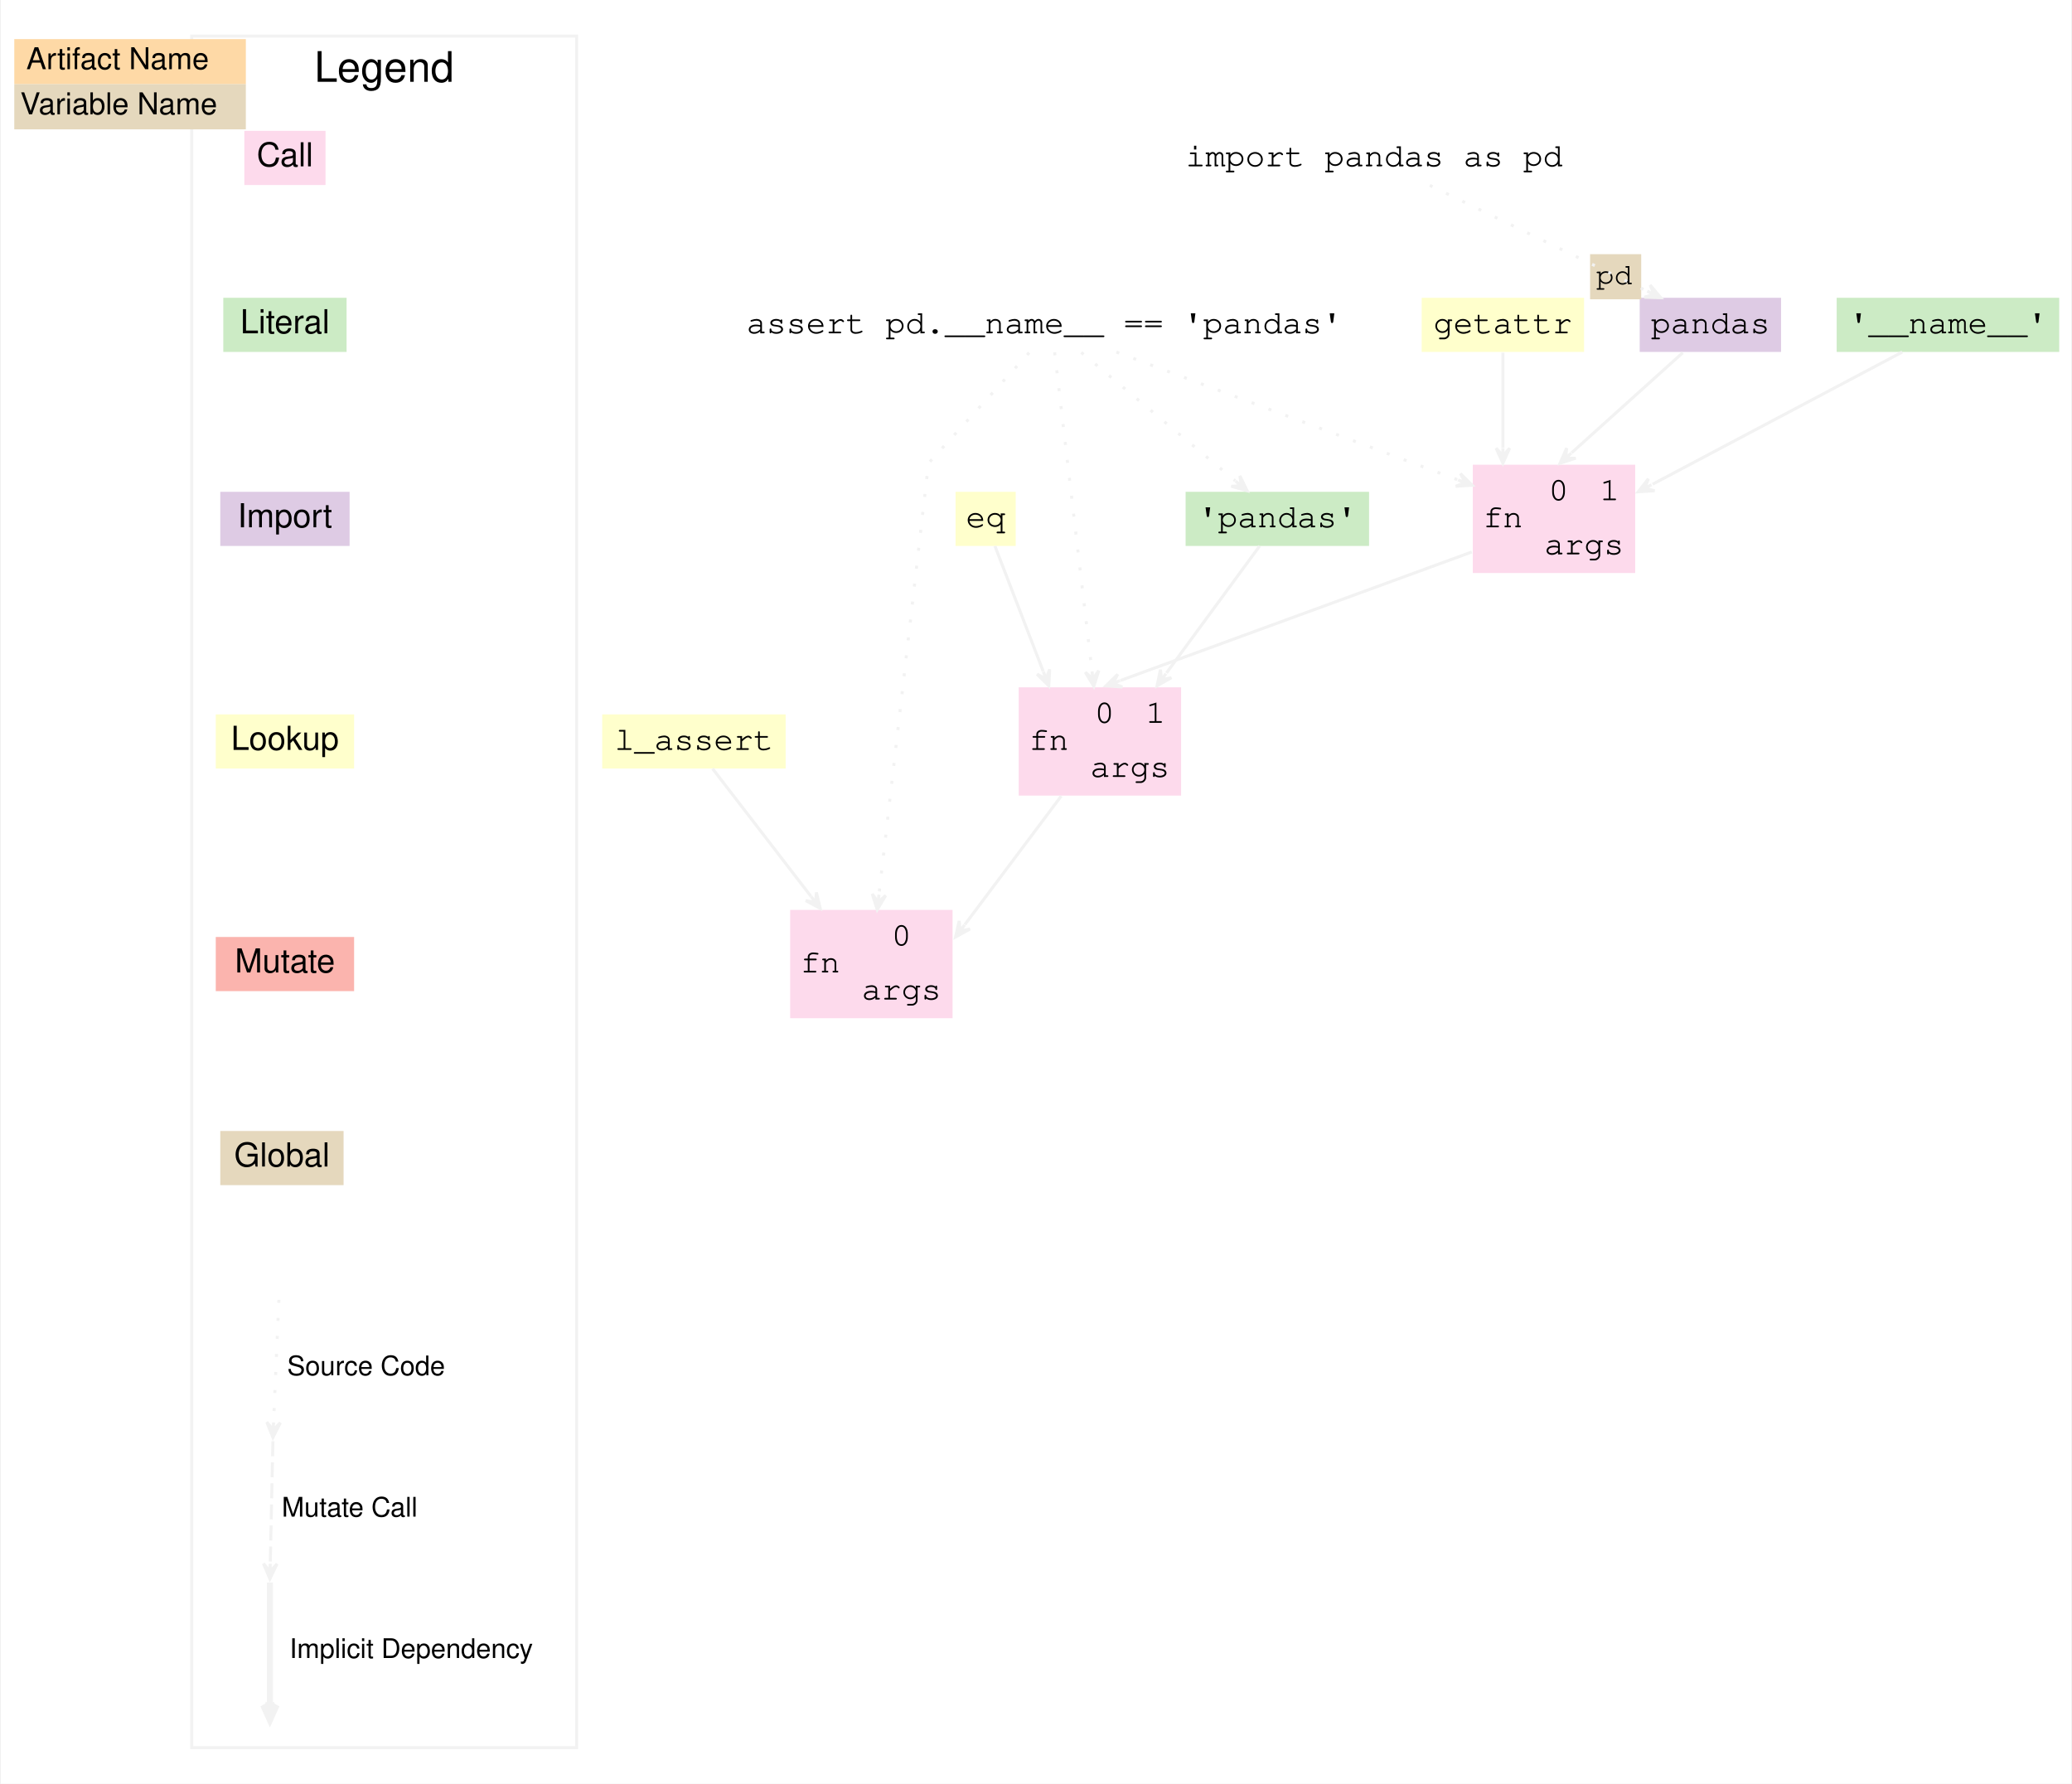
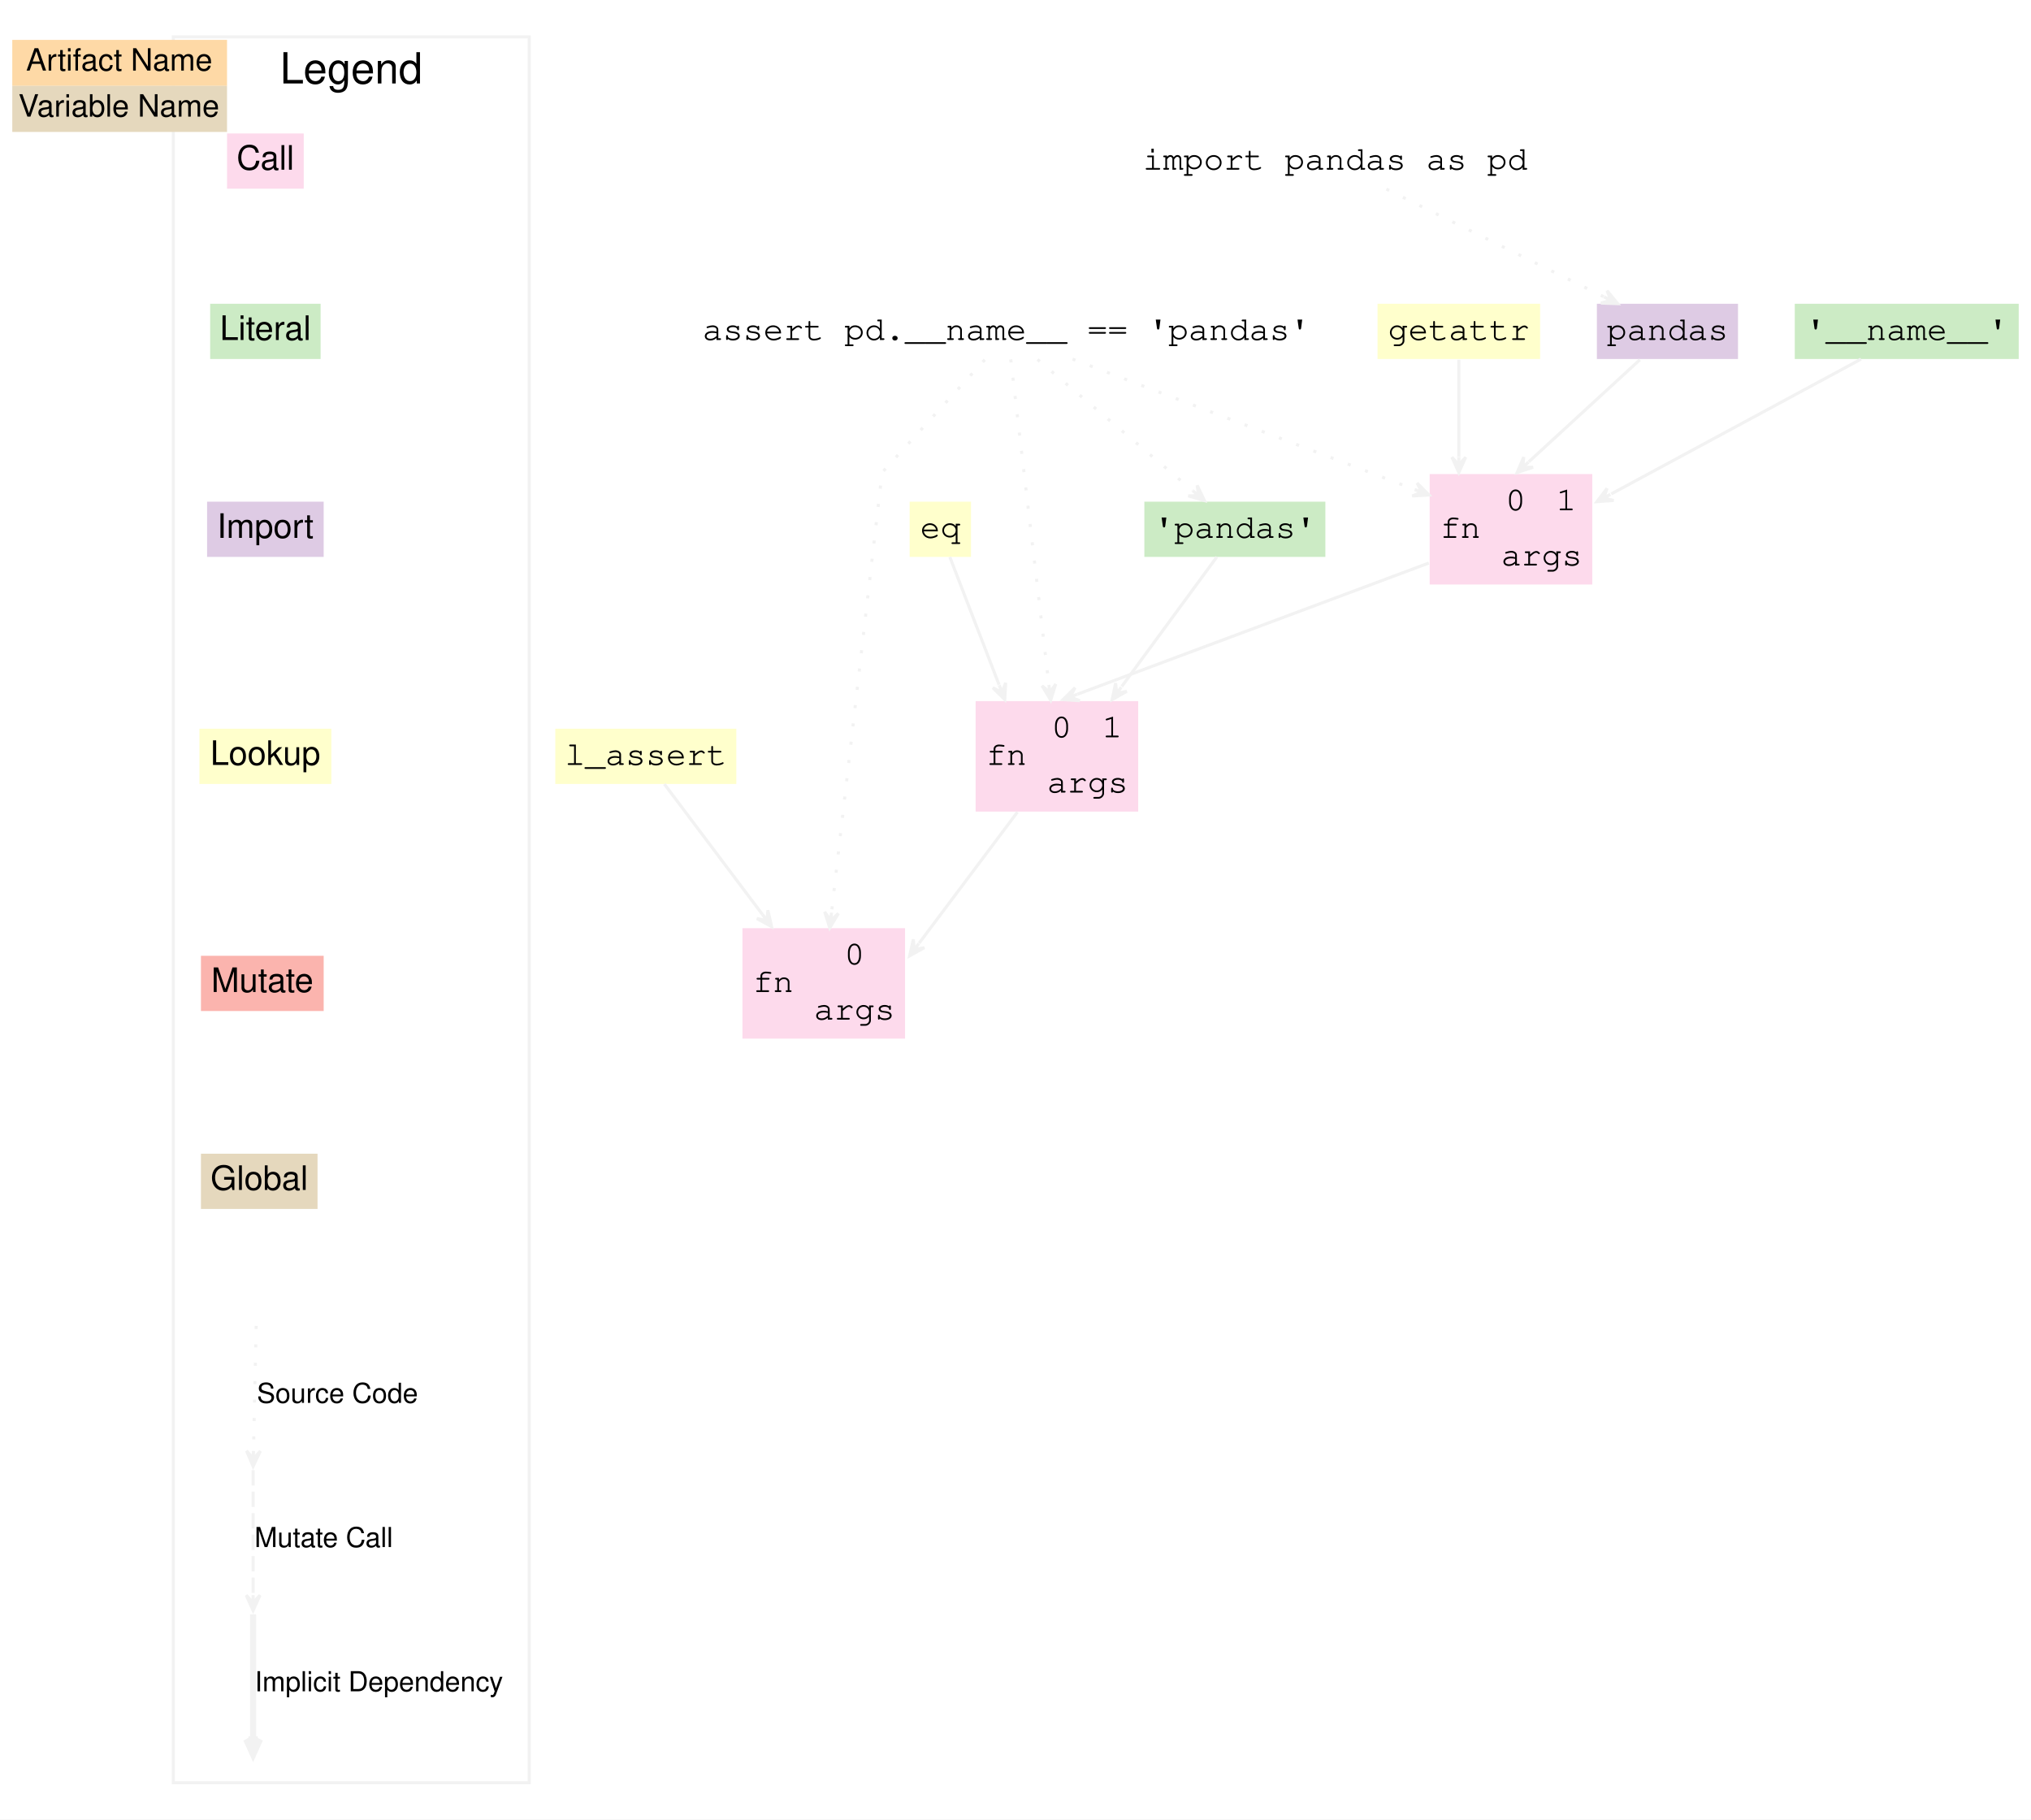
- <svg xmlns="http://www.w3.org/2000/svg" width="689pt" height="593pt" viewBox="0 0 688.5 593">
+ <svg xmlns="http://www.w3.org/2000/svg" width="662pt" height="593pt" viewBox="0 0 662 593">
  <g class="graph" transform="scale(1) translate(4 589)">
-     <polygon points="-4 4 -4 -589 684.5 -589 684.5 4" fill="#fff" stroke="transparent" />
+     <polygon points="-4 4 -4 -589 658 -589 658 4" fill="#fff" stroke="transparent" />
    <g class="cluster">
-       <polygon points="59.5 -8 59.5 -577 187.5 -577 187.5 -8" fill="none" stroke="#f2f2f2" />
-       <text x="123.5" y="-561.8" font-family="Helvetica,sans-Serif" font-size="14" text-anchor="middle">Legend</text>
+       <polygon points="52.5 -8 52.5 -577 168.5 -577 168.5 -8" fill="none" stroke="#f2f2f2" />
+       <text x="110.5" y="-561.8" font-family="Helvetica,sans-Serif" font-size="14" text-anchor="middle">Legend</text>
    </g>
    <g class="node">
-       <polygon points="77 -527.5 77 -545.5 104 -545.5 104 -527.5" fill="#fddaec" stroke="#f2f2f2" stroke-width="0" />
-       <text x="90.5" y="-533.7" fill="#000000" font-family="Helvetica,sans-Serif" font-size="11" text-anchor="middle">Call</text>
-       <polygon points="0.5 -561 0.5 -576 77.5 -576 77.5 -561" fill="#fed9a6" stroke="transparent" />
+       <polygon points="70 -527.5 70 -545.5 95 -545.5 95 -527.5" fill="#fddaec" stroke="#f2f2f2" stroke-width="0" />
+       <text x="82.5" y="-533.7" fill="#000000" font-family="Helvetica,sans-Serif" font-size="11" text-anchor="middle">Call</text>
+       <polygon points="0 -561 0 -576 70 -576 70 -561" fill="#fed9a6" stroke="transparent" />
      <text x="4.5" y="-566" fill="#000000" font-family="Helvetica,sans-Serif" font-size="10">Artifact Name</text>
-       <polygon points="0.5 -546 0.5 -561 77.5 -561 77.5 -546" fill="#e5d8bd" stroke="transparent" />
-       <text x="2.5" y="-551" fill="#000000" font-family="Helvetica,sans-Serif" font-size="10">Variable Name</text>
-       <polygon points="111 -490 70 -490 70 -472 111 -472" fill="#ccebc5" stroke="#f2f2f2" stroke-width="0" />
-       <text x="90.5" y="-478.2" fill="#000000" font-family="Helvetica,sans-Serif" font-size="11" text-anchor="middle">Literal</text>
-       <polygon points="112 -425.5 69 -425.5 69 -407.5 112 -407.5" fill="#decbe4" stroke="#f2f2f2" stroke-width="0" />
-       <text x="90.5" y="-413.7" fill="#000000" font-family="Helvetica,sans-Serif" font-size="11" text-anchor="middle">Import</text>
-       <polygon points="113.5 -351.5 67.5 -351.5 67.5 -333.5 113.5 -333.5" fill="#ffc" stroke="#f2f2f2" stroke-width="0" />
-       <text x="90.5" y="-339.7" fill="#000000" font-family="Helvetica,sans-Serif" font-size="11" text-anchor="middle">Lookup</text>
-       <polygon points="67.5 -259.5 67.5 -277.5 113.5 -277.5 113.5 -259.5" fill="#fbb4ae" stroke="#f2f2f2" stroke-width="0" />
-       <text x="90.5" y="-265.7" fill="#000000" font-family="Helvetica,sans-Serif" font-size="11" text-anchor="middle">Mutate</text>
-       <polygon points="110 -213 69 -213 69 -195 110 -195" fill="#e5d8bd" stroke="#f2f2f2" stroke-width="0" />
-       <text x="89.5" y="-201.2" fill="#000000" font-family="Helvetica,sans-Serif" font-size="11" text-anchor="middle">Global</text>
+       <polygon points="0 -546 0 -561 70 -561 70 -546" fill="#e5d8bd" stroke="transparent" />
+       <text x="2" y="-551" fill="#000000" font-family="Helvetica,sans-Serif" font-size="10">Variable Name</text>
+       <polygon points="100.5 -490 64.5 -490 64.5 -472 100.5 -472" fill="#ccebc5" stroke="#f2f2f2" stroke-width="0" />
+       <text x="82.5" y="-478.2" fill="#000000" font-family="Helvetica,sans-Serif" font-size="11" text-anchor="middle">Literal</text>
+       <polygon points="101.5 -425.5 63.5 -425.5 63.5 -407.5 101.5 -407.5" fill="#decbe4" stroke="#f2f2f2" stroke-width="0" />
+       <text x="82.5" y="-413.7" fill="#000000" font-family="Helvetica,sans-Serif" font-size="11" text-anchor="middle">Import</text>
+       <polygon points="104 -351.5 61 -351.5 61 -333.5 104 -333.5" fill="#ffc" stroke="#f2f2f2" stroke-width="0" />
+       <text x="82.5" y="-339.7" fill="#000000" font-family="Helvetica,sans-Serif" font-size="11" text-anchor="middle">Lookup</text>
+       <polygon points="61.5 -259.5 61.5 -277.5 101.5 -277.5 101.5 -259.5" fill="#fbb4ae" stroke="#f2f2f2" stroke-width="0" />
+       <text x="81.5" y="-265.7" fill="#000000" font-family="Helvetica,sans-Serif" font-size="11" text-anchor="middle">Mutate</text>
+       <polygon points="99.5 -213 61.5 -213 61.5 -195 99.5 -195" fill="#e5d8bd" stroke="#f2f2f2" stroke-width="0" />
+       <text x="80.5" y="-201.2" fill="#000000" font-family="Helvetica,sans-Serif" font-size="11" text-anchor="middle">Global</text>
    </g>
    <g class="edge">
-       <path d="m88.49-156.87c-0.09 2.11-1.25 28.8-1.76 40.47" fill="none" stroke="#f2f2f2" stroke-dasharray="1,5" />
-       <polygon points="86.51 -111.12 88.97 -116.02 86.61 -113.62 86.72 -116.12 86.72 -116.12 86.72 -116.12 86.61 -113.62 84.47 -116.22 86.51 -111.12" fill="#f2f2f2" stroke="#f2f2f2" />
-       <text x="117.5" y="-131.8" font-family="Helvetica,sans-Serif" font-size="9" text-anchor="middle">Source Code</text>
-       <path d="m86.5-109.87c-0.05 2.11-0.63 28.8-0.88 40.47" fill="none" stroke="#f2f2f2" stroke-dasharray="5,2" />
-       <polygon points="85.5 -64.12 87.86 -69.07 85.56 -66.62 85.61 -69.12 85.61 -69.12 85.61 -69.12 85.56 -66.62 83.36 -69.17 85.5 -64.12" fill="#f2f2f2" stroke="#f2f2f2" />
-       <text x="112" y="-84.8" font-family="Helvetica,sans-Serif" font-size="9" text-anchor="middle">Mutate Call</text>
-       <path d="m85.5-62.87v40.47" fill="none" stroke="#f2f2f2" stroke-width="2" />
-       <polygon points="85.5 -17.12 87.75 -22.12 86 -19.62 86 -22.12 85.5 -22.12 85 -22.12 85 -19.62 83.25 -22.12 85.5 -17.12" fill="#f2f2f2" stroke="#f2f2f2" stroke-width="2" />
-       <text x="132.5" y="-37.8" font-family="Helvetica,sans-Serif" font-size="9" text-anchor="middle">Implicit Dependency</text>
+       <path d="m79.5-156.87c-0.05 2.11-0.63 28.8-0.88 40.47" fill="none" stroke="#f2f2f2" stroke-dasharray="1,5" />
+       <polygon points="78.5 -111.12 80.86 -116.07 78.56 -113.62 78.61 -116.12 78.61 -116.12 78.61 -116.12 78.56 -113.62 76.36 -116.17 78.5 -111.12" fill="#f2f2f2" stroke="#f2f2f2" />
+       <text x="106" y="-131.8" font-family="Helvetica,sans-Serif" font-size="9" text-anchor="middle">Source Code</text>
+       <path d="m78.5-109.87v40.47" fill="none" stroke="#f2f2f2" stroke-dasharray="5,2" />
+       <polygon points="78.5 -64.12 80.75 -69.12 78.5 -66.62 78.5 -69.12 78.5 -69.12 78.5 -69.12 78.5 -66.62 76.25 -69.12 78.5 -64.12" fill="#f2f2f2" stroke="#f2f2f2" />
+       <text x="101.5" y="-84.8" font-family="Helvetica,sans-Serif" font-size="9" text-anchor="middle">Mutate Call</text>
+       <path d="m78.5-62.87v40.47" fill="none" stroke="#f2f2f2" stroke-width="2" />
+       <polygon points="78.5 -17.12 80.75 -22.12 79 -19.62 79 -22.12 78.5 -22.12 78 -22.12 78 -19.62 76.25 -22.12 78.5 -17.12" fill="#f2f2f2" stroke="#f2f2f2" stroke-width="2" />
+       <text x="119.5" y="-37.8" font-family="Helvetica,sans-Serif" font-size="9" text-anchor="middle">Implicit Dependency</text>
    </g>
    <g class="node">
-       <polygon points="588 -490 541 -490 541 -472 588 -472" fill="#decbe4" stroke="#f2f2f2" stroke-width="0" />
-       <text x="564.5" y="-478.2" fill="#000000" font-family="Courier,monospace" font-size="11" text-anchor="middle">pandas</text>
-       <polygon points="524.5 -489.5 524.5 -504.5 541.5 -504.5 541.5 -489.5" fill="#e5d8bd" stroke="transparent" />
-       <text x="526.5" y="-494.5" fill="#000000" font-family="Courier,monospace" font-size="10">pd</text>
-       <polygon points="485.5 -398.5 485.5 -434.5 539.5 -434.5 539.5 -398.5" fill="#fddaec" stroke="#f2f2f2" stroke-width="0" />
-       <text x="495.5" y="-413.7" fill="#000000" font-family="Courier,monospace" font-size="11" text-anchor="middle">fn</text>
-       <polyline points="505.5 -398.5 505.5 -434.5" fill="none" stroke="#f2f2f2" stroke-width="0" />
-       <text x="514" y="-422.7" fill="#000000" font-family="Courier,monospace" font-size="11" text-anchor="middle">0</text>
-       <polyline points="522.5 -416.5 522.5 -434.5" fill="none" stroke="#f2f2f2" stroke-width="0" />
-       <text x="531" y="-422.7" fill="#000000" font-family="Courier,monospace" font-size="11" text-anchor="middle">1</text>
-       <polyline points="505.5 -416.5 539.5 -416.5" fill="none" stroke="#f2f2f2" stroke-width="0" />
-       <text x="522.5" y="-404.7" fill="#000000" font-family="Courier,monospace" font-size="11" text-anchor="middle">args</text>
+       <polygon points="562.5 -490 516.5 -490 516.5 -472 562.5 -472" fill="#decbe4" stroke="#f2f2f2" stroke-width="0" />
+       <text x="539.5" y="-478.2" fill="#000000" font-family="Courier,monospace" font-size="11" text-anchor="middle">pandas</text>
+       <polygon points="462 -398.5 462 -434.5 515 -434.5 515 -398.5" fill="#fddaec" stroke="#f2f2f2" stroke-width="0" />
+       <text x="472" y="-413.7" fill="#000000" font-family="Courier,monospace" font-size="11" text-anchor="middle">fn</text>
+       <polyline points="482 -398.5 482 -434.5" fill="none" stroke="#f2f2f2" stroke-width="0" />
+       <text x="490" y="-422.7" fill="#000000" font-family="Courier,monospace" font-size="11" text-anchor="middle">0</text>
+       <polyline points="498 -416.5 498 -434.5" fill="none" stroke="#f2f2f2" stroke-width="0" />
+       <text x="506.5" y="-422.7" fill="#000000" font-family="Courier,monospace" font-size="11" text-anchor="middle">1</text>
+       <polyline points="482 -416.5 515 -416.5" fill="none" stroke="#f2f2f2" stroke-width="0" />
+       <text x="498.5" y="-404.7" fill="#000000" font-family="Courier,monospace" font-size="11" text-anchor="middle">args</text>
    </g>
    <g class="edge" stroke="#f2f2f2">
-       <path d="m555.33-471.75c-11.05 9.95-29.11 26.21-36.97 33.28" fill="none" />
-       <polygon points="514.5 -435 519.72 -436.67 516.36 -436.67 518.22 -438.34 518.22 -438.34 518.22 -438.34 516.36 -436.67 516.71 -440.02 514.5 -435" fill="#f2f2f2" />
+       <path d="m530.51-471.75c-10.83 9.95-28.53 26.21-36.23 33.28" fill="none" />
+       <polygon points="490.5 -435 495.7 -436.72 492.34 -436.69 494.18 -438.38 494.18 -438.38 494.18 -438.38 492.34 -436.69 492.66 -440.04 490.5 -435" fill="#f2f2f2" />
    </g>
    <g class="node">
-       <polygon points="522.5 -490 468.5 -490 468.5 -472 522.5 -472" fill="#ffc" stroke="#f2f2f2" stroke-width="0" />
-       <text x="495.5" y="-478.2" fill="#000000" font-family="Courier,monospace" font-size="11" text-anchor="middle">getattr</text>
+       <polygon points="498 -490 445 -490 445 -472 498 -472" fill="#ffc" stroke="#f2f2f2" stroke-width="0" />
+       <text x="471.5" y="-478.2" fill="#000000" font-family="Courier,monospace" font-size="11" text-anchor="middle">getattr</text>
    </g>
    <g class="edge" stroke="#f2f2f2">
-       <path d="m495.5-471.75v31.63" fill="none" />
-       <polygon points="495.5 -435 497.75 -440 495.5 -437.5 495.5 -440 495.5 -440 495.5 -440 495.5 -437.5 493.25 -440 495.5 -435" fill="#f2f2f2" />
+       <path d="m471.5-471.75v31.63" fill="none" />
+       <polygon points="471.5 -435 473.75 -440 471.5 -437.5 471.5 -440 471.5 -440 471.5 -440 471.5 -437.5 469.25 -440 471.5 -435" fill="#f2f2f2" />
    </g>
    <g class="node">
-       <polygon points="680.5 -490 606.5 -490 606.5 -472 680.5 -472" fill="#ccebc5" stroke="#f2f2f2" stroke-width="0" />
-       <text x="643.5" y="-478.2" fill="#000000" font-family="Courier,monospace" font-size="11" text-anchor="middle">'__name__'</text>
+       <polygon points="654 -490 581 -490 581 -472 654 -472" fill="#ccebc5" stroke="#f2f2f2" stroke-width="0" />
+       <text x="617.5" y="-478.2" fill="#000000" font-family="Courier,monospace" font-size="11" text-anchor="middle">'__name__'</text>
    </g>
    <g class="edge" stroke="#f2f2f2">
-       <path d="m628.3-471.96c-23.72 12.56-68.37 36.18-83.01 43.93" fill="none" />
-       <polygon points="540.5 -425.5 545.97 -425.85 542.71 -426.67 544.92 -427.84 544.92 -427.84 544.92 -427.84 542.71 -426.67 543.87 -429.83 540.5 -425.5" fill="#f2f2f2" />
+       <path d="m602.6-471.96c-23.27 12.56-67.05 36.18-81.41 43.93" fill="none" />
+       <polygon points="516.5 -425.5 521.97 -425.89 518.7 -426.69 520.9 -427.87 520.9 -427.87 520.9 -427.87 518.7 -426.69 519.83 -429.85 516.5 -425.5" fill="#f2f2f2" />
    </g>
    <g class="node">
-       <polygon points="334.5 -324.5 334.5 -360.5 388.5 -360.5 388.5 -324.5" fill="#fddaec" stroke="#f2f2f2" stroke-width="0" />
-       <text x="344.5" y="-339.7" fill="#000000" font-family="Courier,monospace" font-size="11" text-anchor="middle">fn</text>
-       <polyline points="354.5 -324.5 354.5 -360.5" fill="none" stroke="#f2f2f2" stroke-width="0" />
-       <text x="363" y="-348.7" fill="#000000" font-family="Courier,monospace" font-size="11" text-anchor="middle">0</text>
-       <polyline points="371.5 -342.5 371.5 -360.5" fill="none" stroke="#f2f2f2" stroke-width="0" />
-       <text x="380" y="-348.7" fill="#000000" font-family="Courier,monospace" font-size="11" text-anchor="middle">1</text>
-       <polyline points="354.5 -342.5 388.5 -342.5" fill="none" stroke="#f2f2f2" stroke-width="0" />
-       <text x="371.5" y="-330.7" fill="#000000" font-family="Courier,monospace" font-size="11" text-anchor="middle">args</text>
+       <polygon points="314 -324.5 314 -360.5 367 -360.5 367 -324.5" fill="#fddaec" stroke="#f2f2f2" stroke-width="0" />
+       <text x="324" y="-339.7" fill="#000000" font-family="Courier,monospace" font-size="11" text-anchor="middle">fn</text>
+       <polyline points="334 -324.5 334 -360.5" fill="none" stroke="#f2f2f2" stroke-width="0" />
+       <text x="342" y="-348.7" fill="#000000" font-family="Courier,monospace" font-size="11" text-anchor="middle">0</text>
+       <polyline points="350 -342.5 350 -360.5" fill="none" stroke="#f2f2f2" stroke-width="0" />
+       <text x="358.5" y="-348.7" fill="#000000" font-family="Courier,monospace" font-size="11" text-anchor="middle">1</text>
+       <polyline points="334 -342.5 367 -342.5" fill="none" stroke="#f2f2f2" stroke-width="0" />
+       <text x="350.5" y="-330.7" fill="#000000" font-family="Courier,monospace" font-size="11" text-anchor="middle">args</text>
    </g>
    <g class="edge" stroke="#f2f2f2">
-       <path d="m485.17-405.5c-36.63 13.39-99.1 36.25-116.84 42.73" fill="none" />
-       <polygon points="363.5 -361 368.97 -360.6 365.85 -361.86 368.2 -362.72 368.2 -362.72 368.2 -362.72 365.85 -361.86 367.42 -364.83 363.5 -361" fill="#f2f2f2" />
+       <path d="m461.72-405.5c-35.89 13.39-97.11 36.25-114.49 42.73" fill="none" />
+       <polygon points="342.5 -361 347.97 -360.64 344.84 -361.87 347.18 -362.75 347.18 -362.75 347.18 -362.75 344.84 -361.87 346.4 -364.86 342.5 -361" fill="#f2f2f2" />
    </g>
    <g class="node">
-       <polygon points="451 -425.5 390 -425.5 390 -407.5 451 -407.5" fill="#ccebc5" stroke="#f2f2f2" stroke-width="0" />
-       <text x="420.5" y="-413.7" fill="#000000" font-family="Courier,monospace" font-size="11" text-anchor="middle">'pandas'</text>
+       <polygon points="428 -425.5 369 -425.5 369 -407.5 428 -407.5" fill="#ccebc5" stroke="#f2f2f2" stroke-width="0" />
+       <text x="398.5" y="-413.7" fill="#000000" font-family="Courier,monospace" font-size="11" text-anchor="middle">'pandas'</text>
    </g>
    <g class="edge" stroke="#f2f2f2">
-       <path d="m414.6-407.46c-8.61 11.73-24.3 33.11-30.97 42.19" fill="none" />
-       <polygon points="380.5 -361 385.27 -363.7 381.98 -363.02 383.46 -365.03 383.46 -365.03 383.46 -365.03 381.98 -363.02 381.64 -366.36 380.5 -361" fill="#f2f2f2" />
+       <path d="m392.6-407.46c-8.61 11.73-24.3 33.11-30.97 42.19" fill="none" />
+       <polygon points="358.5 -361 363.27 -363.7 359.98 -363.02 361.46 -365.03 361.46 -365.03 361.46 -365.03 359.98 -363.02 359.64 -366.36 358.5 -361" fill="#f2f2f2" />
    </g>
    <g class="node">
-       <polygon points="333.5 -425.5 313.5 -425.5 313.5 -407.5 333.5 -407.5" fill="#ffc" stroke="#f2f2f2" stroke-width="0" />
-       <text x="323.5" y="-413.7" fill="#000000" font-family="Courier,monospace" font-size="11" text-anchor="middle">eq</text>
+       <polygon points="312.5 -425.5 292.5 -425.5 292.5 -407.5 312.5 -407.5" fill="#ffc" stroke="#f2f2f2" stroke-width="0" />
+       <text x="302.5" y="-413.7" fill="#000000" font-family="Courier,monospace" font-size="11" text-anchor="middle">eq</text>
    </g>
    <g class="edge" stroke="#f2f2f2">
-       <path d="m326.6-407.46c4.43 11.49 12.42 32.25 16.04 41.63" fill="none" />
-       <polygon points="344.5 -361 344.8 -366.47 343.6 -363.33 342.7 -365.67 342.7 -365.67 342.7 -365.67 343.6 -363.33 340.6 -364.86 344.5 -361" fill="#f2f2f2" />
+       <path d="m305.6-407.46c4.43 11.49 12.42 32.25 16.04 41.63" fill="none" />
+       <polygon points="323.5 -361 323.8 -366.47 322.6 -363.33 321.7 -365.67 321.7 -365.67 321.7 -365.67 322.6 -363.33 319.6 -364.86 323.5 -361" fill="#f2f2f2" />
    </g>
    <g class="node">
-       <polygon points="258.5 -250.5 258.5 -286.5 312.5 -286.5 312.5 -250.5" fill="#fddaec" stroke="#f2f2f2" stroke-width="0" />
-       <text x="268.5" y="-265.7" fill="#000000" font-family="Courier,monospace" font-size="11" text-anchor="middle">fn</text>
-       <polyline points="278.5 -250.5 278.5 -286.5" fill="none" stroke="#f2f2f2" stroke-width="0" />
-       <text x="295.5" y="-274.7" fill="#000000" font-family="Courier,monospace" font-size="11" text-anchor="middle">0</text>
-       <polyline points="278.5 -268.5 312.5 -268.5" fill="none" stroke="#f2f2f2" stroke-width="0" />
-       <text x="295.5" y="-256.7" fill="#000000" font-family="Courier,monospace" font-size="11" text-anchor="middle">args</text>
+       <polygon points="238 -250.5 238 -286.5 291 -286.5 291 -250.5" fill="#fddaec" stroke="#f2f2f2" stroke-width="0" />
+       <text x="248" y="-265.7" fill="#000000" font-family="Courier,monospace" font-size="11" text-anchor="middle">fn</text>
+       <polyline points="258 -250.5 258 -286.5" fill="none" stroke="#f2f2f2" stroke-width="0" />
+       <text x="274.5" y="-274.7" fill="#000000" font-family="Courier,monospace" font-size="11" text-anchor="middle">0</text>
+       <polyline points="258 -268.5 291 -268.5" fill="none" stroke="#f2f2f2" stroke-width="0" />
+       <text x="274.5" y="-256.7" fill="#000000" font-family="Courier,monospace" font-size="11" text-anchor="middle">args</text>
    </g>
    <g class="edge" stroke="#f2f2f2">
-       <path d="m348.64-324.35c-10.89 14.52-25.7 34.27-32.05 42.73" fill="none" />
-       <polygon points="313.5 -277.5 318.3 -280.15 315 -279.5 316.5 -281.5 316.5 -281.5 316.5 -281.5 315 -279.5 314.7 -282.85 313.5 -277.5" fill="#f2f2f2" />
+       <path d="m327.64-324.35c-10.89 14.52-25.7 34.27-32.05 42.73" fill="none" />
+       <polygon points="292.5 -277.5 297.3 -280.15 294 -279.5 295.5 -281.5 295.5 -281.5 295.5 -281.5 294 -279.5 293.7 -282.85 292.5 -277.5" fill="#f2f2f2" />
    </g>
    <g class="node">
-       <polygon points="257 -351.5 196 -351.5 196 -333.5 257 -333.5" fill="#ffc" stroke="#f2f2f2" stroke-width="0" />
-       <text x="226.5" y="-339.7" fill="#000000" font-family="Courier,monospace" font-size="11" text-anchor="middle">l_assert</text>
+       <polygon points="236 -351.5 177 -351.5 177 -333.5 236 -333.5" fill="#ffc" stroke="#f2f2f2" stroke-width="0" />
+       <text x="206.5" y="-339.7" fill="#000000" font-family="Courier,monospace" font-size="11" text-anchor="middle">l_assert</text>
    </g>
    <g class="edge" stroke="#f2f2f2">
-       <path d="m232.7-333.46c9.12 11.85 25.84 33.54 32.72 42.46" fill="none" />
-       <polygon points="268.5 -287 267.23 -292.33 266.97 -288.98 265.45 -290.96 265.45 -290.96 265.45 -290.96 266.97 -288.98 263.67 -289.59 268.5 -287" fill="#f2f2f2" />
+       <path d="m212.55-333.46c8.91 11.85 25.23 33.54 31.94 42.46" fill="none" />
+       <polygon points="247.5 -287 246.29 -292.35 246 -289 244.49 -291 244.49 -291 244.49 -291 246 -289 242.7 -289.64 247.5 -287" fill="#f2f2f2" />
    </g>
    <g class="node">
-       <polygon points="522 -545.5 387 -545.5 387 -527.5 522 -527.5" fill="none" stroke="#000" stroke-width="0" />
-       <text x="390" y="-533.7" fill="#000000" font-family="Courier,monospace" font-size="11">import pandas as pd</text>
+       <polygon points="497.5 -545.5 365.5 -545.5 365.5 -527.5 497.5 -527.5" fill="none" stroke="#000" stroke-width="0" />
+       <text x="368.5" y="-533.7" fill="#000000" font-family="Courier,monospace" font-size="11">import pandas as pd</text>
    </g>
    <g class="edge" stroke="#f2f2f2">
-       <path d="m471.21-527.37c19.33 9.4 51.19 24.9 72.21 35.12" fill="none" stroke-dasharray="1,5" />
-       <polygon points="548 -490.03 544.48 -494.24 545.75 -491.12 543.5 -492.21 543.5 -492.21 543.5 -492.21 545.75 -491.12 542.52 -490.19 548 -490.03" fill="#f2f2f2" />
+       <path d="m447.9-527.37c18.98 9.4 50.27 24.9 70.91 35.12" fill="none" stroke-dasharray="1,5" />
+       <polygon points="523.3 -490.03 519.81 -494.26 521.06 -491.14 518.82 -492.25 518.82 -492.25 518.82 -492.25 521.06 -491.14 517.82 -490.23 523.3 -490.03" fill="#f2f2f2" />
    </g>
    <g class="node">
-       <polygon points="450 -490 241 -490 241 -472 450 -472" fill="none" stroke="#000" stroke-width="0" />
-       <text x="244" y="-478.2" fill="#000000" font-family="Courier,monospace" font-size="11">assert pd.__name__ == 'pandas'</text>
+       <polygon points="427 -490 222 -490 222 -472 427 -472" fill="none" stroke="#000" stroke-width="0" />
+       <text x="225" y="-478.2" fill="#000000" font-family="Courier,monospace" font-size="11">assert pd.__name__ == 'pandas'</text>
    </g>
    <g class="edge" stroke="#f2f2f2">
-       <path d="m366.99-471.96c28.8 10.78 80.15 30 113.51 42.48" fill="none" stroke-dasharray="1,5" />
-       <polygon points="485.28 -427.69 481.39 -431.55 482.94 -428.56 480.6 -429.44 480.6 -429.44 480.6 -429.44 482.94 -428.56 479.81 -427.33 485.28 -427.69" fill="#f2f2f2" />
-       <path d="m355.3-471.83c13.07 10.89 36.27 30.22 51.18 42.65" fill="none" stroke-dasharray="1,5" />
-       <polygon points="410.45 -425.87 408.05 -430.8 408.53 -427.47 406.61 -429.07 406.61 -429.07 406.61 -429.07 408.53 -427.47 405.17 -427.34 410.45 -425.87" fill="#f2f2f2" />
-       <path d="m346.45-471.87c2.41 20.51 8.78 74.92 12.42 105.92" fill="none" stroke-dasharray="1,5" />
-       <polygon points="359.47 -360.82 361.12 -366.05 359.18 -363.3 358.89 -365.78 358.89 -365.78 358.89 -365.78 359.18 -363.3 356.65 -365.52 359.47 -360.82" fill="#f2f2f2" />
-       <path d="m337.98-471.75c-11.84 12.99-33.48 36.75-33.48 36.75s-11.25 98-16.44 143.17" fill="none" stroke-dasharray="1,5" />
-       <polygon points="287.46 -286.59 290.27 -291.3 287.75 -289.07 288.03 -291.56 288.03 -291.56 288.03 -291.56 287.75 -289.07 285.8 -291.81 287.46 -286.59" fill="#f2f2f2" />
+       <path d="m345.6-471.96c28.29 10.78 78.71 30 111.47 42.48" fill="none" stroke-dasharray="1,5" />
+       <polygon points="461.77 -427.69 457.9 -431.57 459.43 -428.58 457.1 -429.47 457.1 -429.47 457.1 -429.47 459.43 -428.58 456.3 -427.36 461.77 -427.69" fill="#f2f2f2" />
+       <path d="m334.17-471.83c12.9 10.89 35.79 30.22 50.5 42.65" fill="none" stroke-dasharray="1,5" />
+       <polygon points="388.59 -425.87 386.22 -430.82 386.68 -427.49 384.77 -429.1 384.77 -429.1 384.77 -429.1 386.68 -427.49 383.32 -427.38 388.59 -425.87" fill="#f2f2f2" />
+       <path d="m325.45-471.87c2.41 20.51 8.78 74.92 12.42 105.92" fill="none" stroke-dasharray="1,5" />
+       <polygon points="338.47 -360.82 340.12 -366.05 338.18 -363.3 337.89 -365.78 337.89 -365.78 337.89 -365.78 338.18 -363.3 335.65 -365.52 338.47 -360.82" fill="#f2f2f2" />
+       <path d="m316.98-471.75c-11.84 12.99-33.48 36.75-33.48 36.75s-11.25 98-16.44 143.17" fill="none" stroke-dasharray="1,5" />
+       <polygon points="266.46 -286.59 269.27 -291.3 266.75 -289.07 267.03 -291.56 267.03 -291.56 267.03 -291.56 266.75 -289.07 264.8 -291.81 266.46 -286.59" fill="#f2f2f2" />
    </g>
  </g>
</svg>
